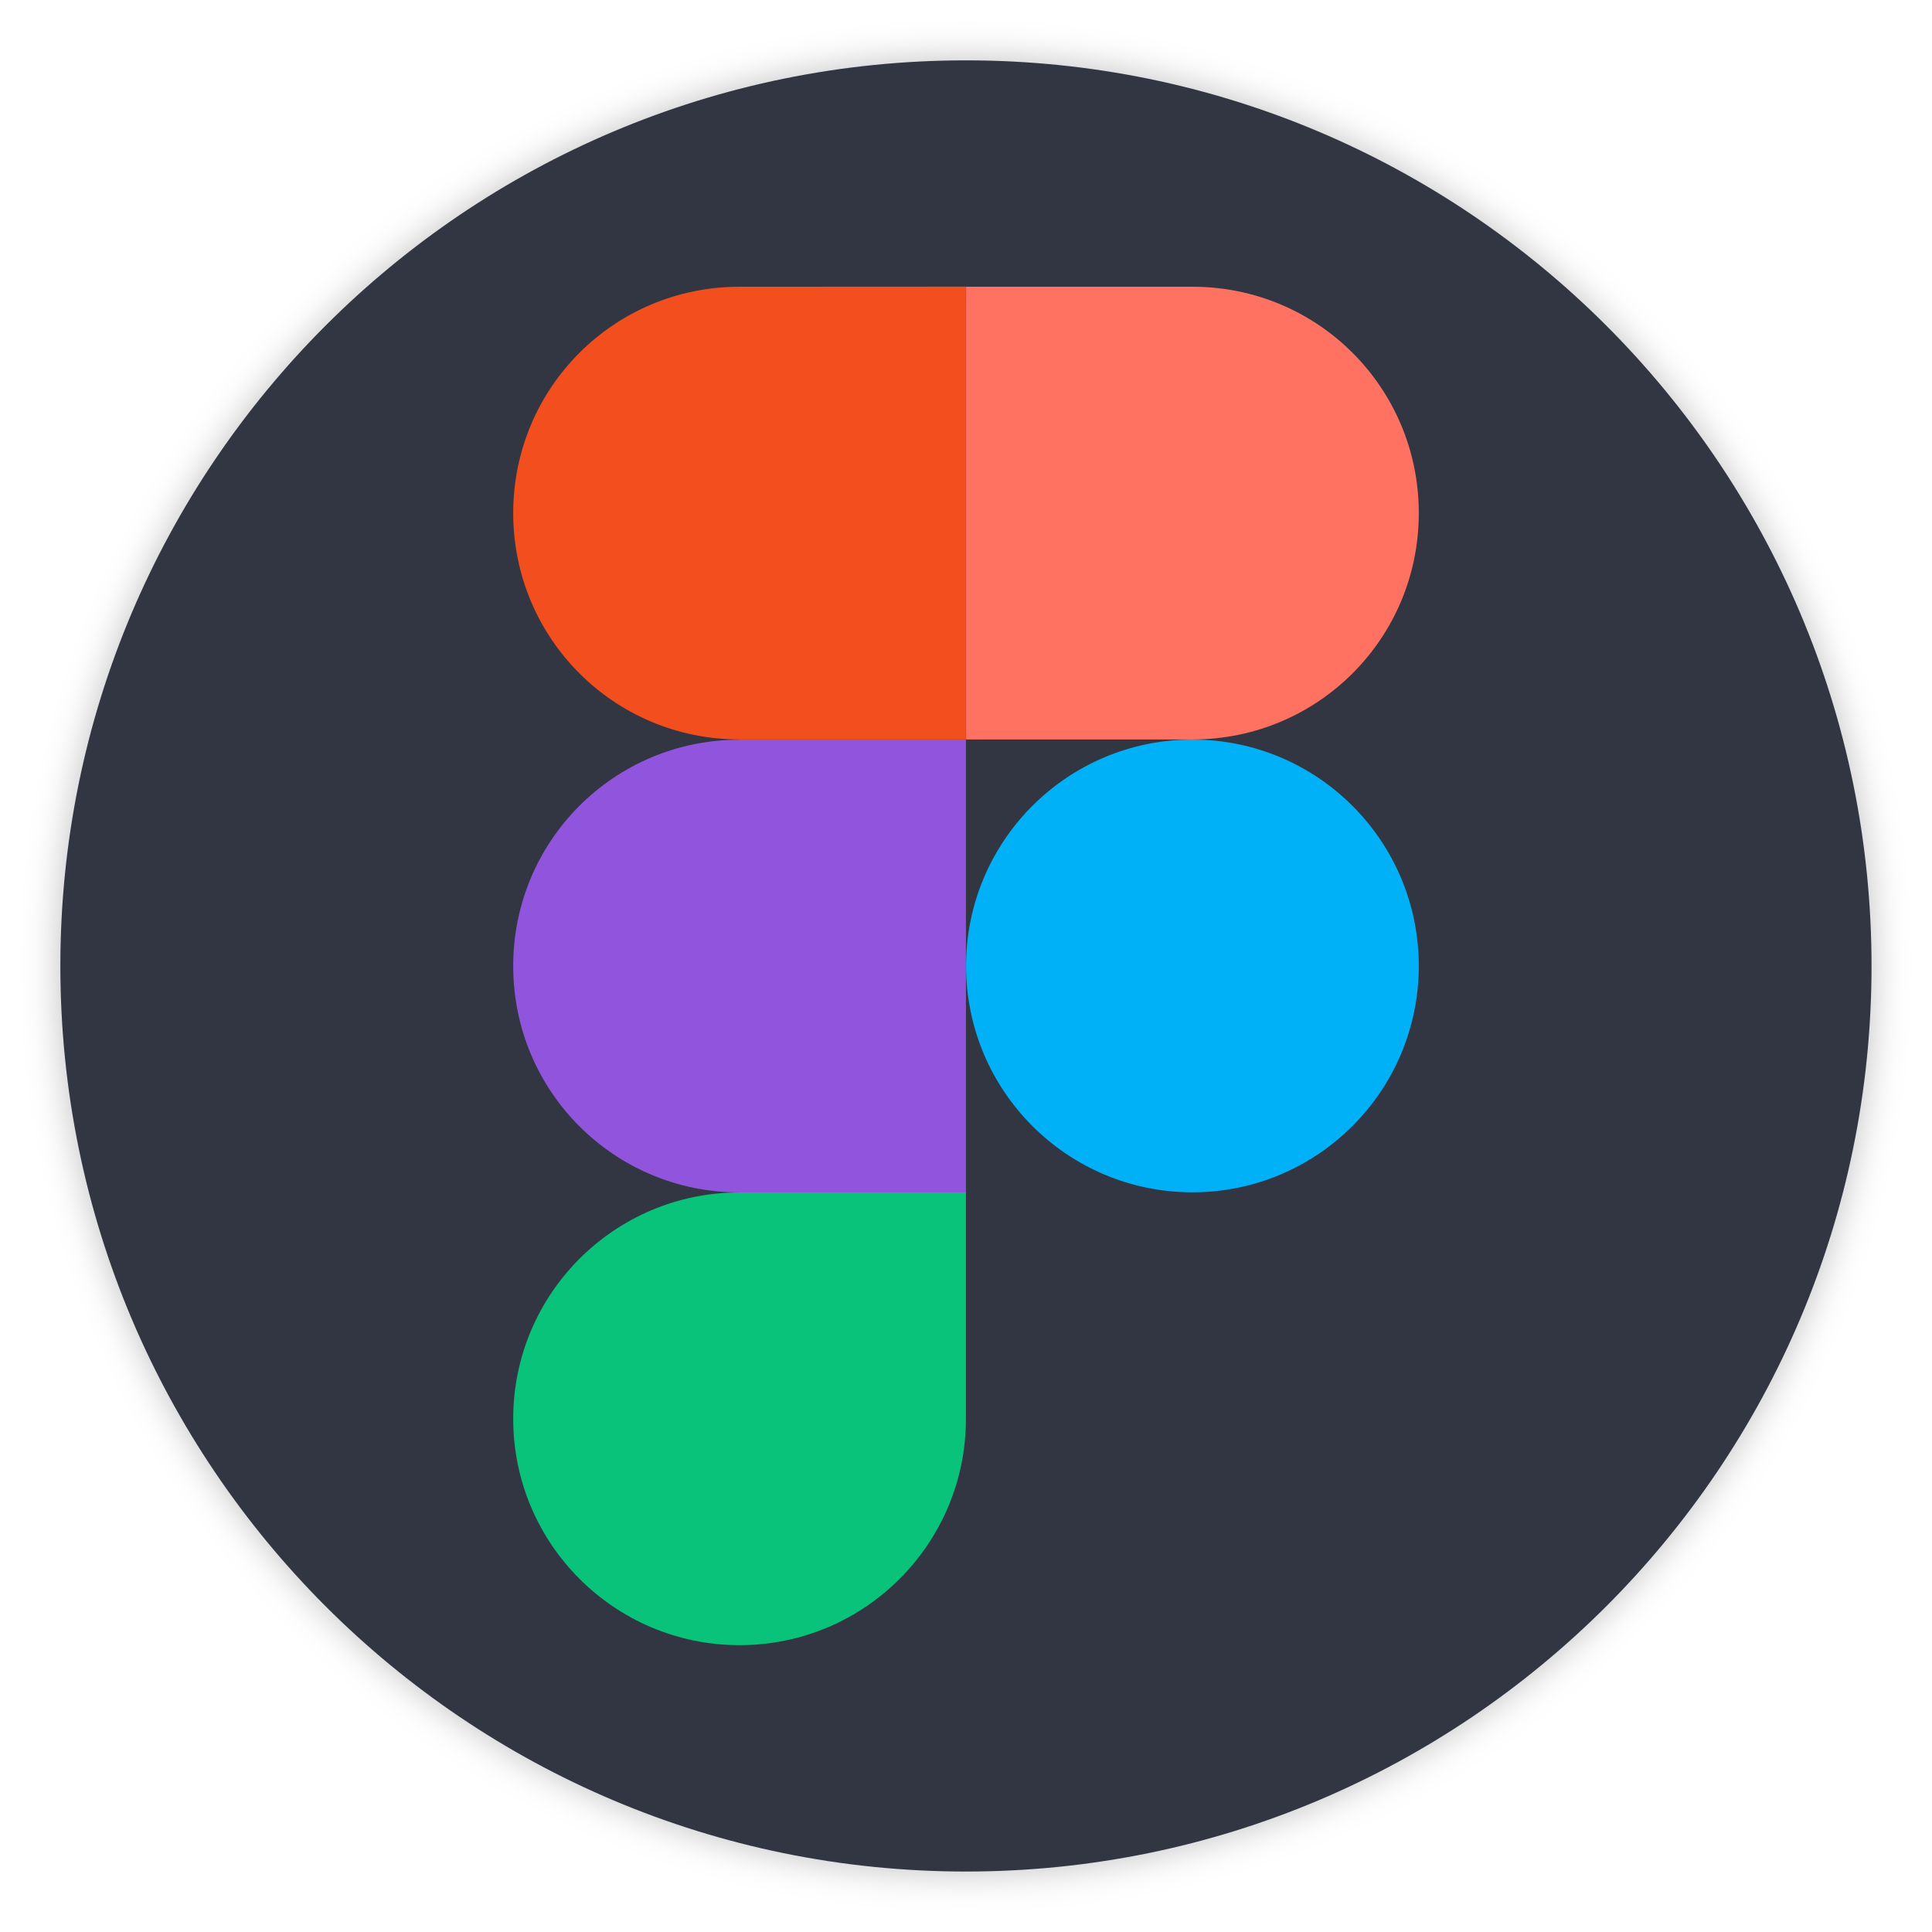
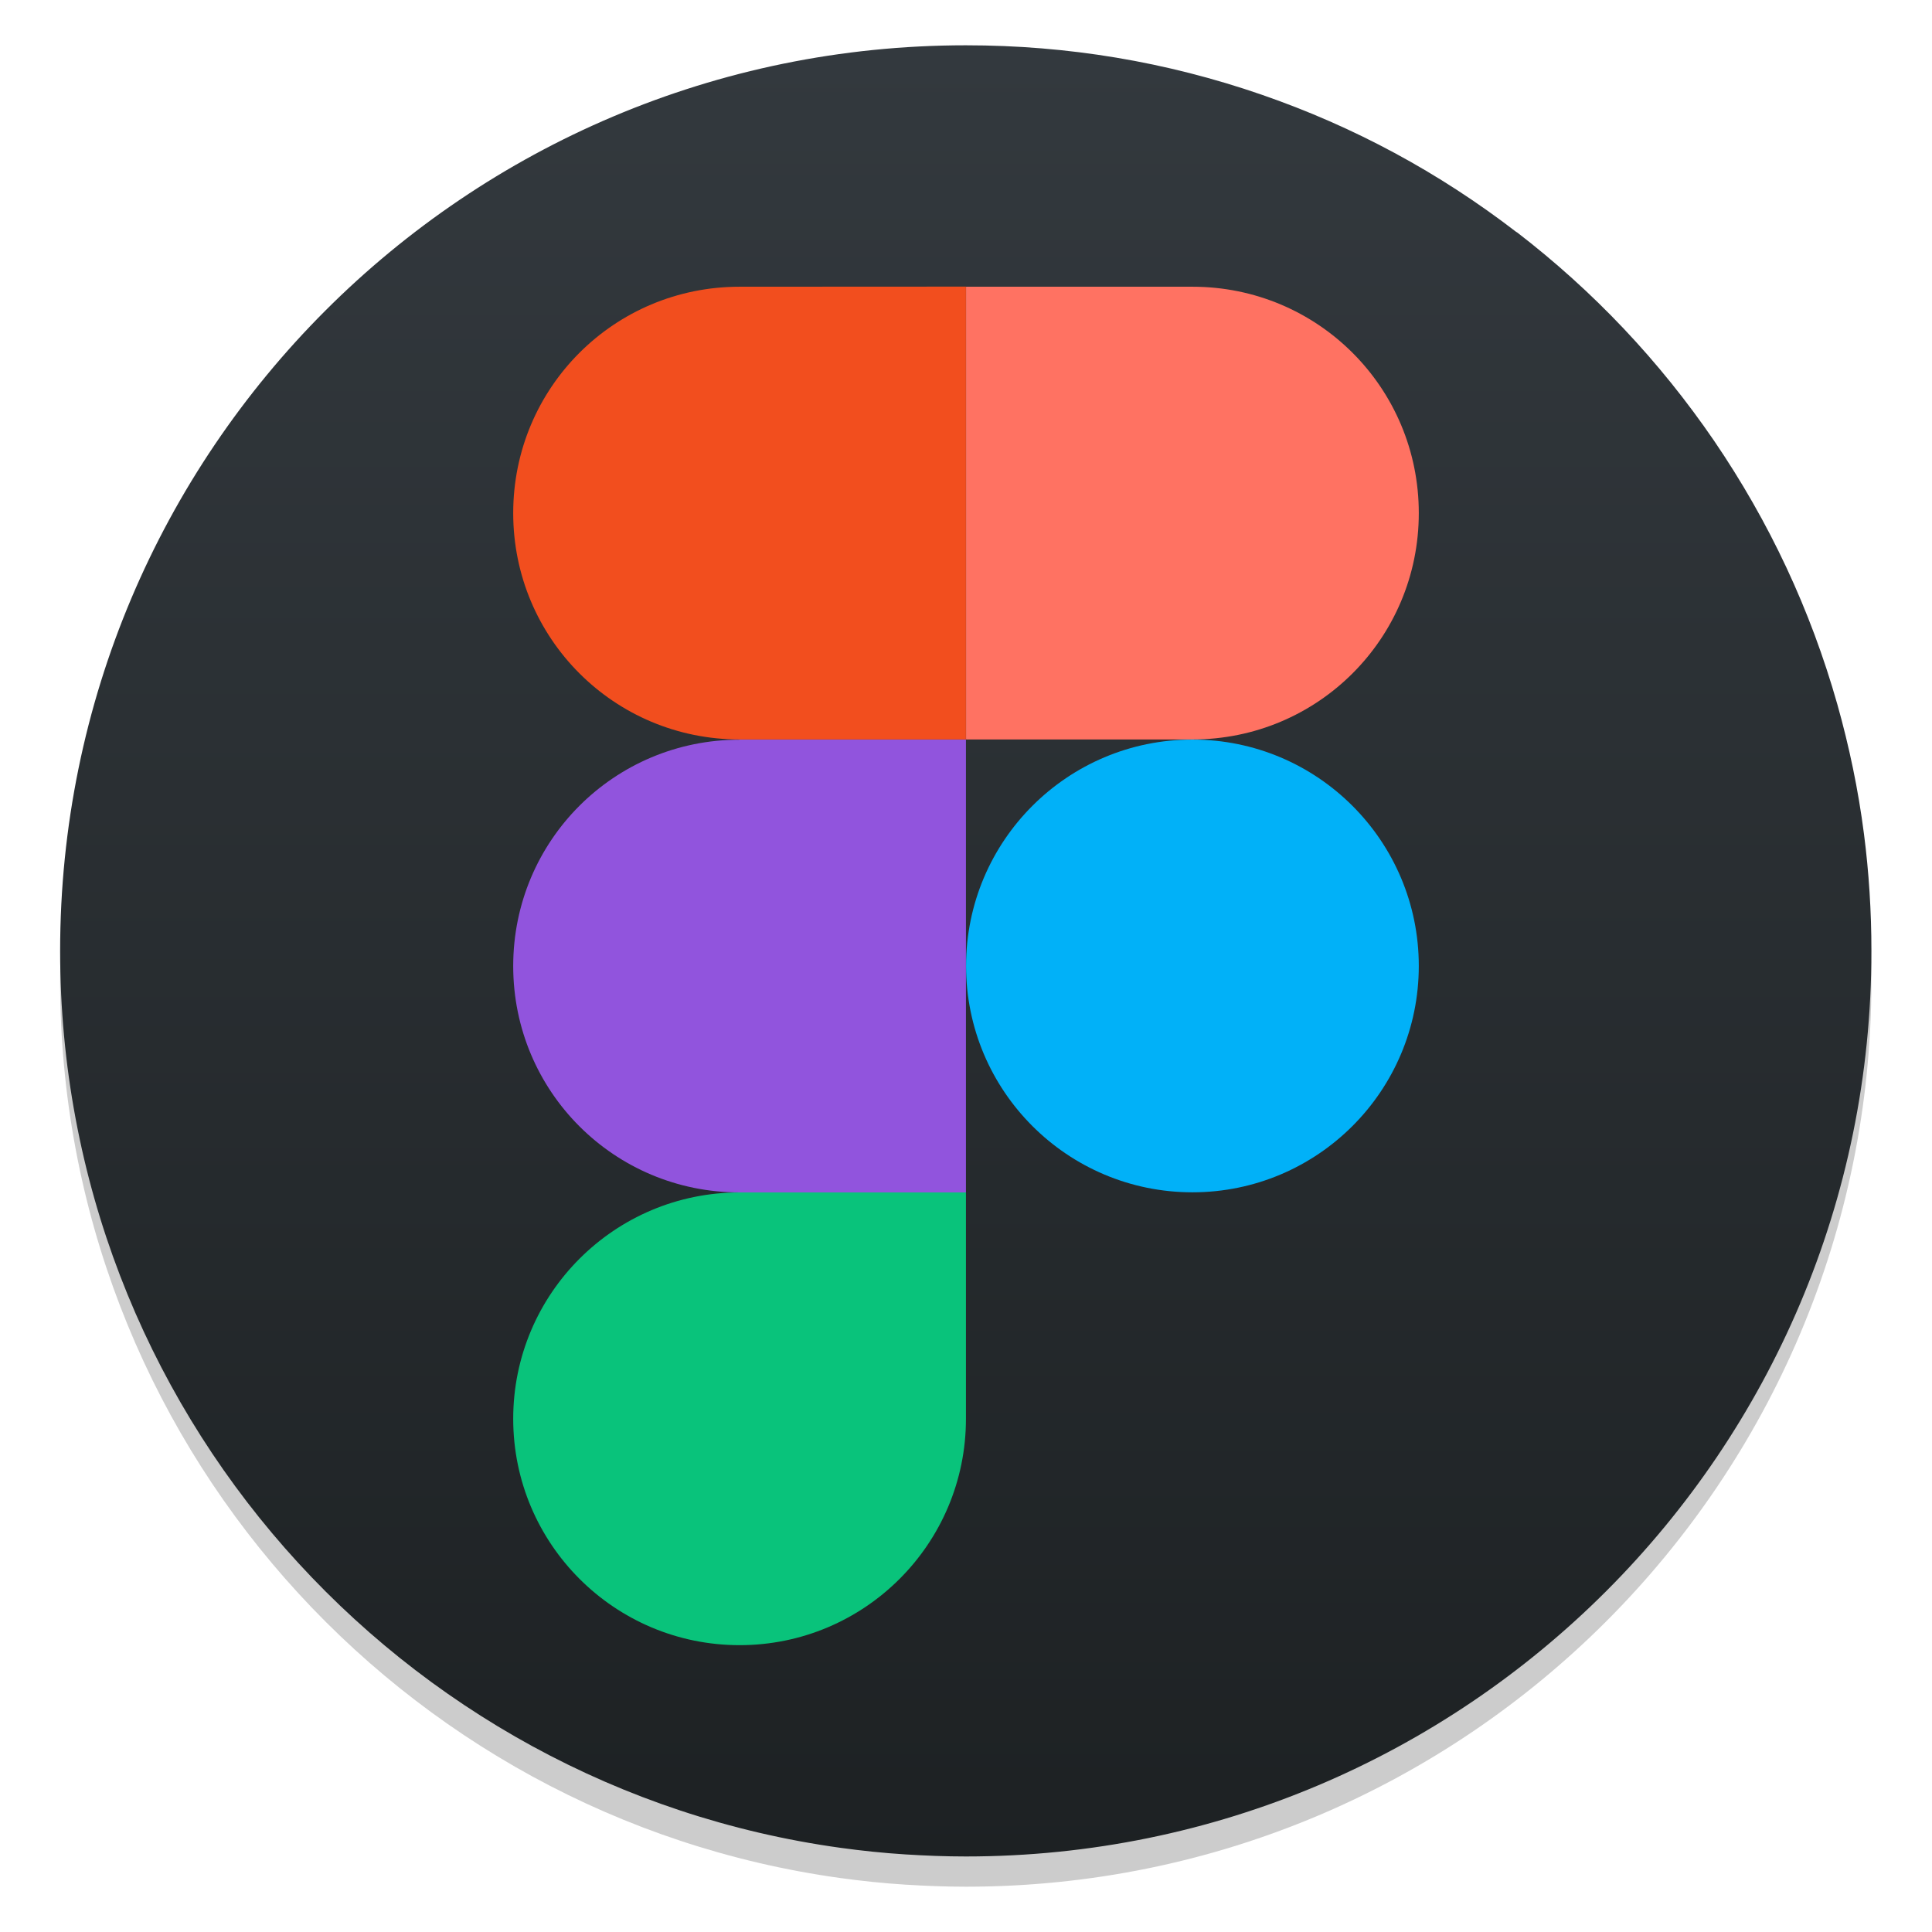
<svg xmlns="http://www.w3.org/2000/svg" width="64" height="64" version="1.1" viewBox="0 0 16.933 16.933">
  <defs>
-     <filter id="filter843" x="-.024" y="-.024" width="1.048" height="1.048" color-interpolation-filters="sRGB">
-       <feGaussianBlur stdDeviation="0.159" />
-     </filter>
+     <linearGradient id="b" x1="399.57" x2="399.57" y1="545.8" y2="517.8" gradientTransform="matrix(.56696 0 0 .56696 -218.64 -293.15)" gradientUnits="userSpaceOnUse">
+       <stop stop-color="#3889e9" offset="0" />
+       <stop stop-color="#5ea5fb" offset="1" />
+     </linearGradient>
+     <linearGradient id="linearGradient1001" x1="32.431" x2="32.431" y1="61.873" y2="1.669" gradientTransform="matrix(.26458 0 0 .26458 -30.421 1.3152e-5)" gradientUnits="userSpaceOnUse">
+       <stop stop-color="#1d2123" offset="0" />
+       <stop stop-color="#33393e" offset="1" />
+     </linearGradient>
  </defs>
-   <circle cx="8.466" cy="8.466" r="7.937" filter="url(#filter843)" opacity=".25" stroke-width="1.07" style="paint-order:stroke markers fill" />
-   <circle cx="8.466" cy="8.466" r="7.937" fill="#313642" stroke-width="1.07" style="paint-order:stroke markers fill" />
-   <g transform="matrix(1 0 0 1 16.159 -1.574)" stroke-width=".294">
+   <g fill="#5e4aa6">
+     <circle cx="-330.35" cy="-328.37" r="0" image-rendering="optimizeSpeed" stroke-width=".265" />
+     <g stroke-width=".265">
+       <circle cx="-330.35" cy="-328.38" r="0" image-rendering="optimizeSpeed" />
+       <circle cx="-330.35" cy="-328.38" r="0" image-rendering="optimizeSpeed" />
+       <circle cx="-352.63" cy="-336.84" r="0" image-rendering="optimizeSpeed" />
+     </g>
+     <circle cx="-330.35" cy="-328.37" r="0" image-rendering="optimizeSpeed" stroke-width=".265" />
+     <circle cx="-305.84" cy="-328.27" r="0" image-rendering="optimizeSpeed" stroke-width=".265" />
+     <g stroke-width=".265">
+       <circle cx="-305.84" cy="-328.28" r="0" image-rendering="optimizeSpeed" />
+       <circle cx="-305.84" cy="-328.28" r="0" image-rendering="optimizeSpeed" />
+       <circle cx="-328.12" cy="-336.74" r="0" image-rendering="optimizeSpeed" />
+     </g>
+     <circle cx="-305.84" cy="-328.27" r="0" image-rendering="optimizeSpeed" stroke-width=".265" />
+     <circle cx="-305.03" cy="-328.69" r="0" stroke-width=".265" />
+   </g>
+   <path d="m13.292 2.3q-1.021-0.786-2.234-1.205-1.253-0.433-2.593-0.433c-4.384 0-7.938 3.554-7.938 7.938 0 4.011 2.975 7.325 6.838 7.86 0.188 0.026 0.379 0.046 0.571 0.058 0.175 0.011 0.351 0.018 0.529 0.018 4.383 0 7.937-3.554 7.937-7.937 0-0.347-0.022-0.689-0.065-1.023-0.05-0.39-0.13-0.77-0.234-1.139q-0.352-1.241-1.08-2.309-0.72-1.052-1.73-1.829z" opacity=".2" stroke-width=".264" />
+   <path d="m13.292 2.035q-1.021-0.786-2.234-1.205-1.253-0.433-2.593-0.433c-4.384 0-7.938 3.554-7.938 7.938 0 4.011 2.975 7.325 6.838 7.86 0.188 0.026 0.379 0.046 0.571 0.058 0.175 0.011 0.351 0.018 0.529 0.018 4.383 0 7.937-3.554 7.937-7.937 0-0.347-0.022-0.689-0.065-1.023-0.05-0.39-0.13-0.77-0.234-1.139q-0.352-1.241-1.08-2.309-0.72-1.052-1.73-1.829z" fill="url(#linearGradient1001)" stroke-width=".264" />
+   <circle cx="8.469" cy="8.346" r="7.938" fill-opacity="0" stroke-width=".416" />
+   <circle cx="8.469" cy="8.346" r="0" fill="url(#b)" stroke-width=".416" />
+   <g transform="translate(16.159 -1.574)" stroke-width=".294">
    <path d="m-9.677 12.025a1.984 1.984 0 0 0-1.984 1.984 1.984 1.984 0 0 0 1.984 1.984 1.984 1.984 0 0 0 1.984-1.984v-1.984z" fill="#09c37b" />
    <path d="m-9.677 8.056h1.984v3.969h-1.984c-1.099 0-1.984-0.885-1.984-1.984 0-1.099 0.885-1.984 1.984-1.984z" fill="#9154dd" />
    <circle cx="-5.708" cy="10.04" r="1.984" fill="#01b1f8" />
    <path d="m-9.677 4.087c-1.099 0-1.984 0.885-1.984 1.984 0 1.099 0.885 1.984 1.984 1.984h1.984v-3.969z" fill="#f24e1e" />
    <path d="m-7.692 4.087h1.984c1.099 0 1.984 0.885 1.984 1.984 0 1.099-0.885 1.984-1.984 1.984h-1.984z" fill="#ff7262" />
  </g>
</svg>
